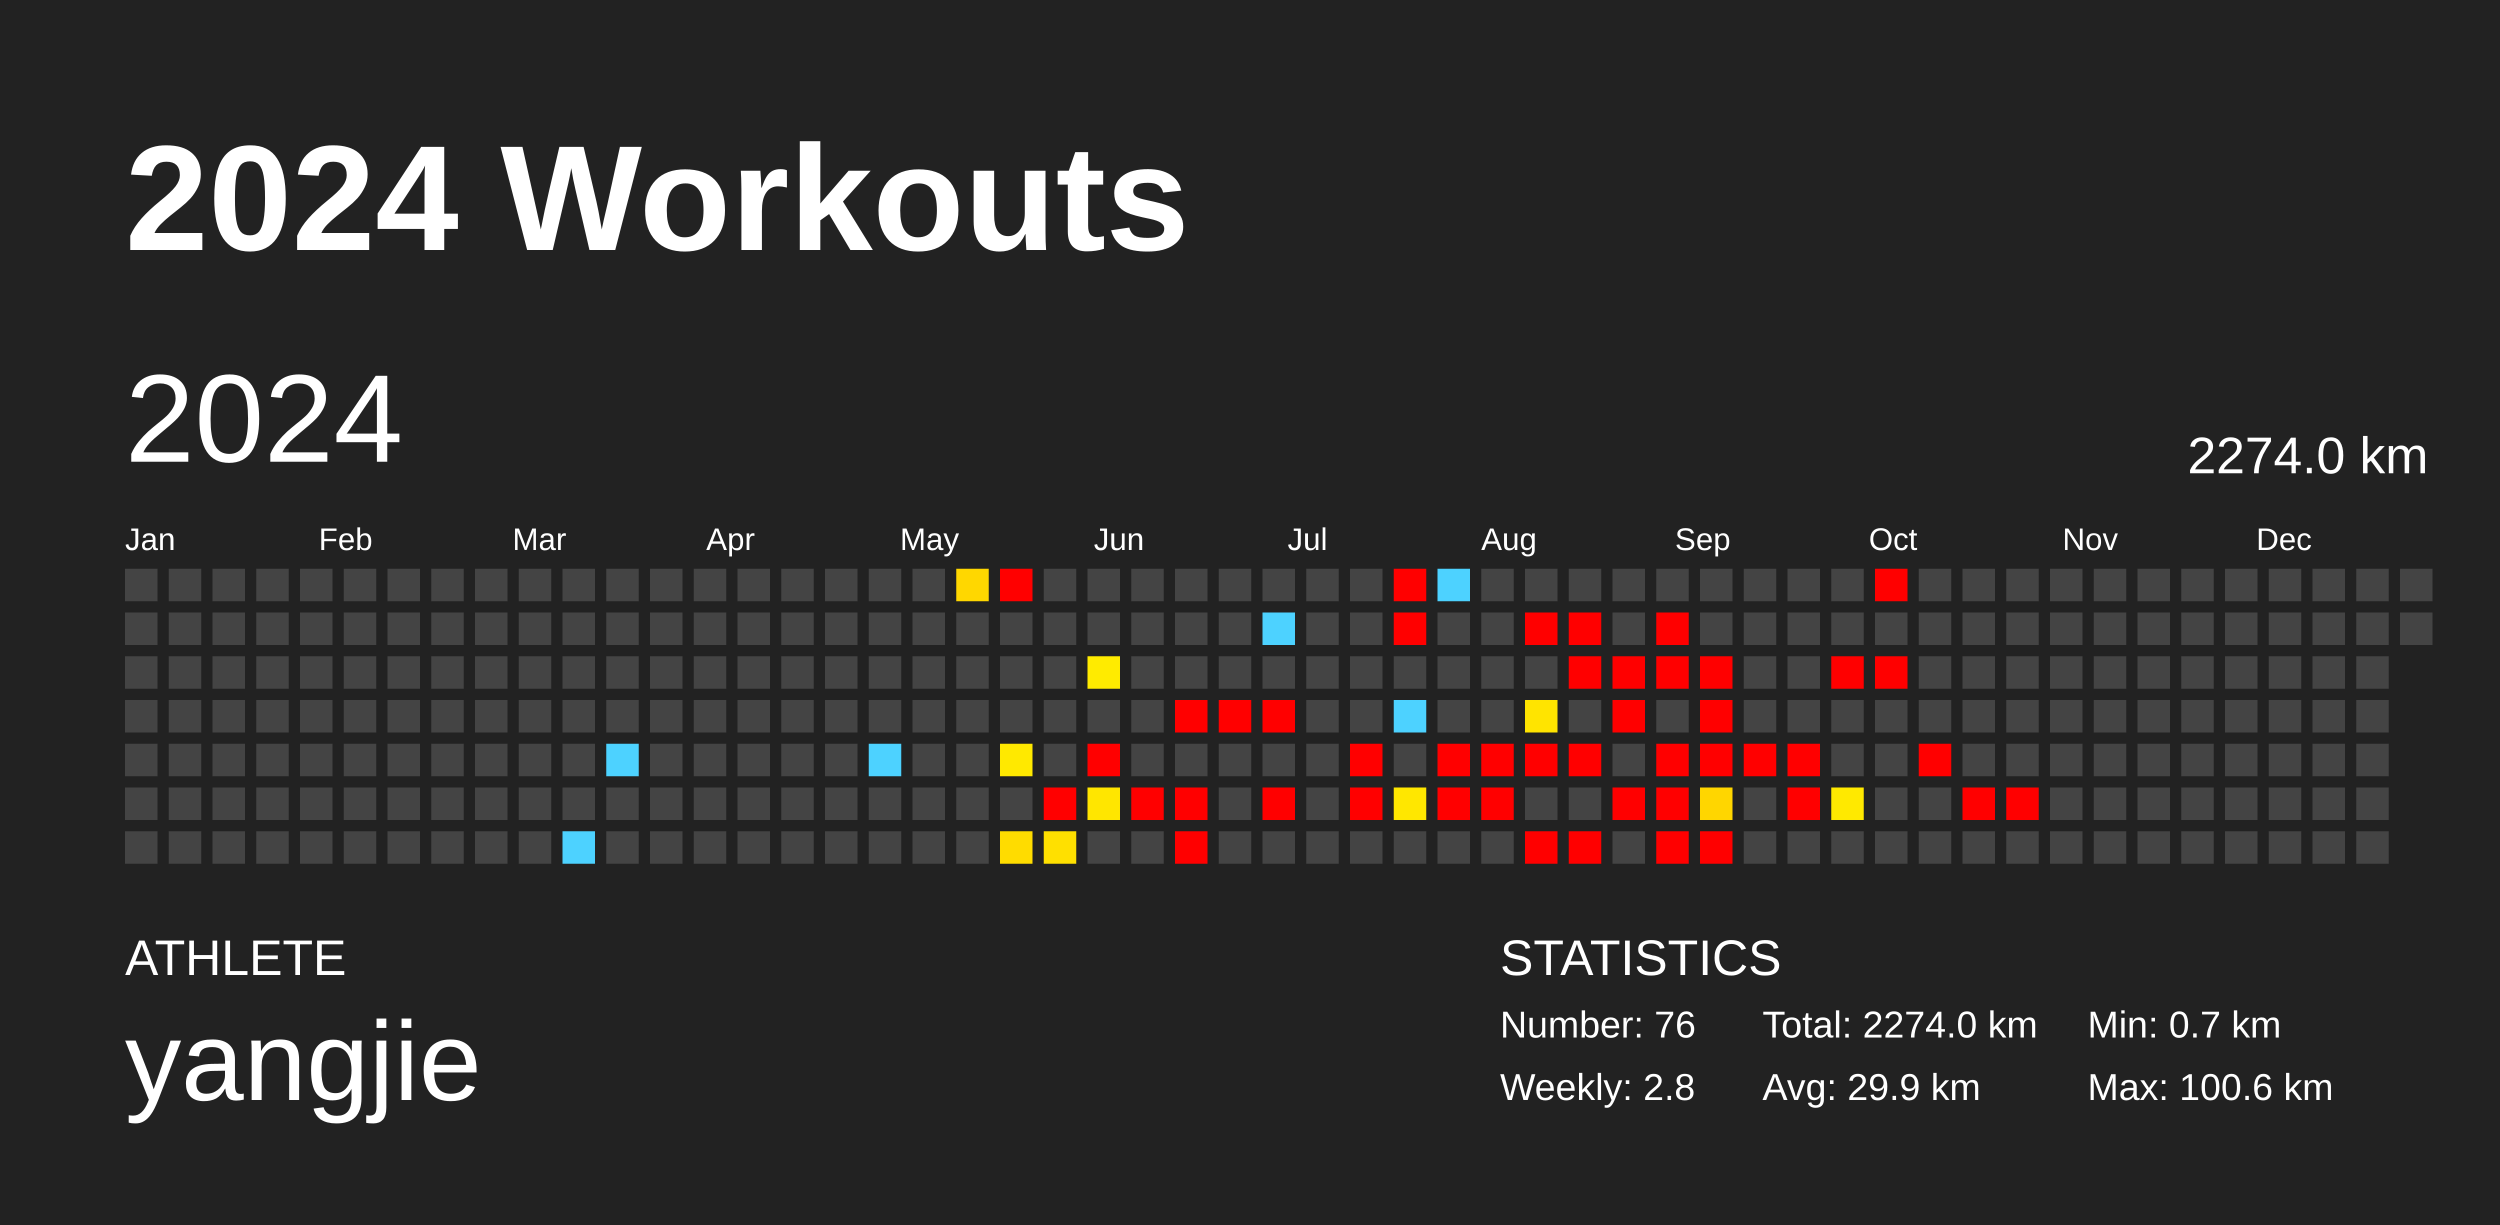
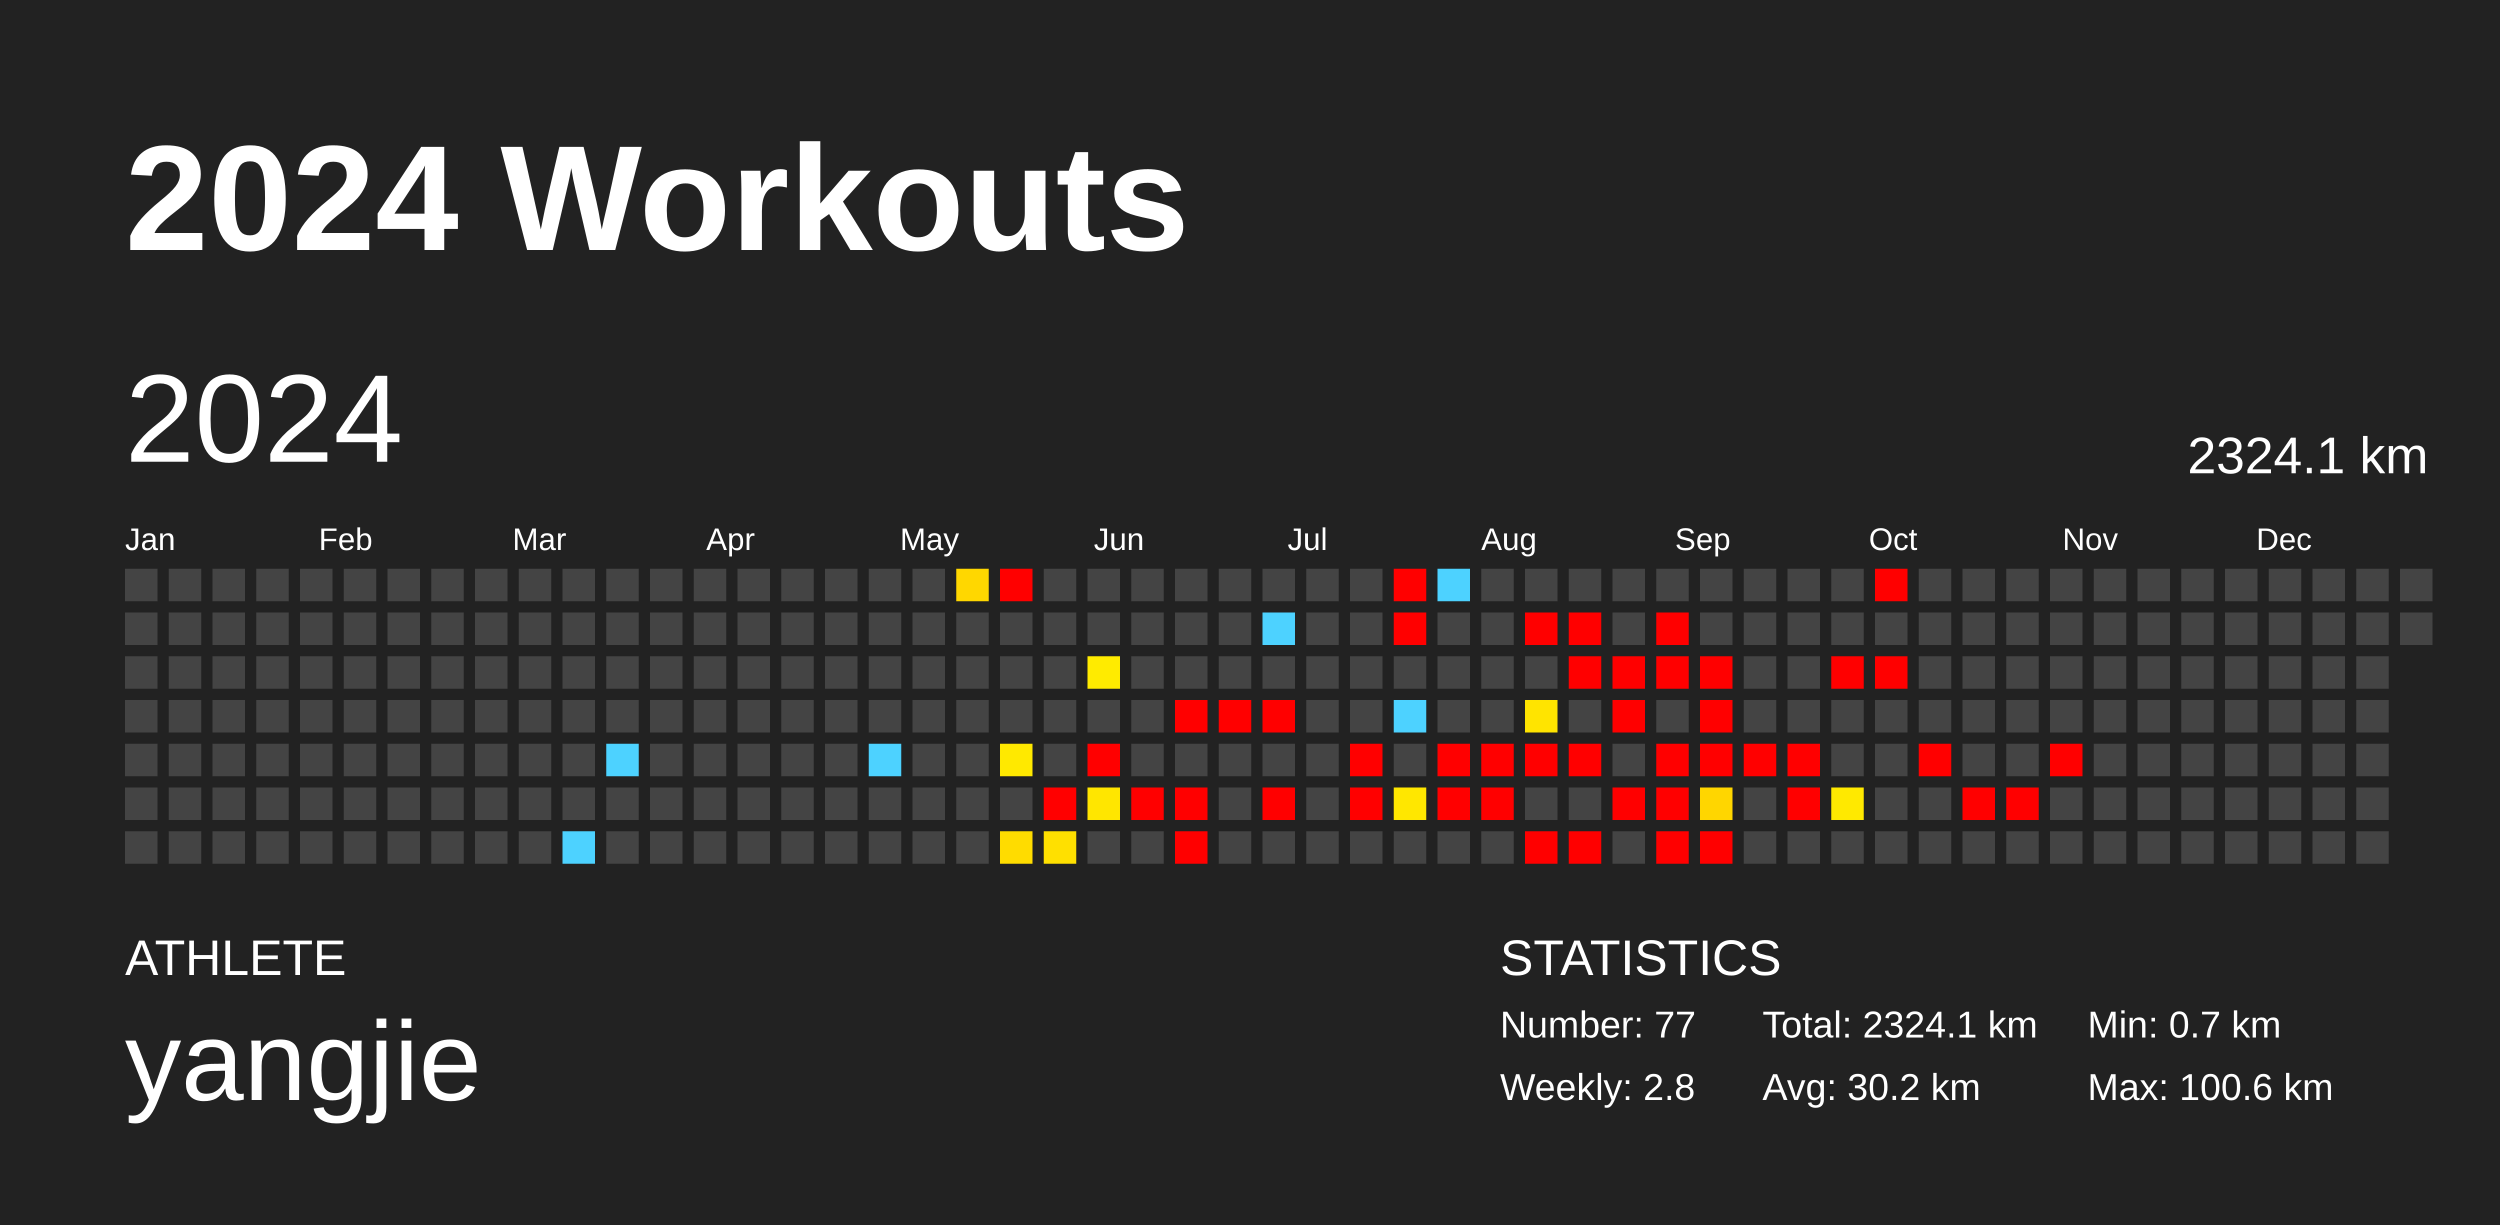
<svg xmlns="http://www.w3.org/2000/svg" baseProfile="full" height="98mm" version="1.1" viewBox="0,0,200,98" width="200mm">
  <defs />
  <rect fill="#222222" height="98" width="200" x="0" y="0" />
  <text fill="#FFFFFF" style="font-size:12px; font-family:Arial; font-weight:bold;" x="10" y="20">2024 Workouts</text>
  <text fill="#FFFFFF" style="font-size:4px; font-family:Arial" x="10" y="78">ATHLETE</text>
  <text fill="#FFFFFF" style="font-size:9px; font-family:Arial" x="10" y="88">yangjie</text>
  <text fill="#FFFFFF" style="font-size:4px; font-family:Arial" x="120" y="78">STATISTICS</text>
-   <text fill="#FFFFFF" style="font-size:3px; font-family:Arial" x="120" y="83">Number: 76</text>
+   <text fill="#FFFFFF" style="font-size:3px; font-family:Arial" x="120" y="83">Number: 77</text>
  <text fill="#FFFFFF" style="font-size:3px; font-family:Arial" x="120" y="88">Weekly: 2.8</text>
-   <text fill="#FFFFFF" style="font-size:3px; font-family:Arial" x="141" y="83">Total: 2274.0 km</text>
-   <text fill="#FFFFFF" style="font-size:3px; font-family:Arial" x="141" y="88">Avg: 29.9 km</text>
+   <text fill="#FFFFFF" style="font-size:3px; font-family:Arial" x="141" y="83">Total: 2324.1 km</text>
+   <text fill="#FFFFFF" style="font-size:3px; font-family:Arial" x="141" y="88">Avg: 30.2 km</text>
  <text fill="#FFFFFF" style="font-size:3px; font-family:Arial" x="167" y="83">Min: 0.7 km</text>
  <text fill="#FFFFFF" style="font-size:3px; font-family:Arial" x="167" y="88">Max: 100.6 km</text>
  <text dominant-baseline="hanging" fill="#FFFFFF" style="font-size:10.0px; font-family:Arial;" x="10" y="30">2024</text>
-   <text dominant-baseline="hanging" fill="#FFFFFF" style="font-size:4.125px; font-family:Arial;" x="175" y="35">2274.0 km</text>
+   <text dominant-baseline="hanging" fill="#FFFFFF" style="font-size:4.125px; font-family:Arial;" x="175" y="35">2324.1 km</text>
  <text fill="#FFFFFF" style="font-size:2.5px; font-family:Arial" x="10.0" y="44">Jan</text>
  <text fill="#FFFFFF" style="font-size:2.5px; font-family:Arial" x="25.5" y="44">Feb</text>
  <text fill="#FFFFFF" style="font-size:2.5px; font-family:Arial" x="41.0" y="44">Mar</text>
  <text fill="#FFFFFF" style="font-size:2.5px; font-family:Arial" x="56.5" y="44">Apr</text>
  <text fill="#FFFFFF" style="font-size:2.5px; font-family:Arial" x="72.0" y="44">May</text>
  <text fill="#FFFFFF" style="font-size:2.5px; font-family:Arial" x="87.5" y="44">Jun</text>
  <text fill="#FFFFFF" style="font-size:2.5px; font-family:Arial" x="103.0" y="44">Jul</text>
  <text fill="#FFFFFF" style="font-size:2.5px; font-family:Arial" x="118.5" y="44">Aug</text>
  <text fill="#FFFFFF" style="font-size:2.5px; font-family:Arial" x="134.0" y="44">Sep</text>
  <text fill="#FFFFFF" style="font-size:2.5px; font-family:Arial" x="149.5" y="44">Oct</text>
  <text fill="#FFFFFF" style="font-size:2.5px; font-family:Arial" x="165.0" y="44">Nov</text>
  <text fill="#FFFFFF" style="font-size:2.5px; font-family:Arial" x="180.5" y="44">Dec</text>
  <rect fill="#444444" height="2.6" width="2.6" x="10.0" y="45.5" />
  <rect fill="#444444" height="2.6" width="2.6" x="10.0" y="49.0" />
  <rect fill="#444444" height="2.6" width="2.6" x="10.0" y="52.5" />
  <rect fill="#444444" height="2.6" width="2.6" x="10.0" y="56.0" />
  <rect fill="#444444" height="2.6" width="2.6" x="10.0" y="59.5" />
  <rect fill="#444444" height="2.6" width="2.6" x="10.0" y="63.0" />
  <rect fill="#444444" height="2.6" width="2.6" x="10.0" y="66.5" />
  <rect fill="#444444" height="2.6" width="2.6" x="13.5" y="45.5" />
  <rect fill="#444444" height="2.6" width="2.6" x="13.5" y="49.0" />
  <rect fill="#444444" height="2.6" width="2.6" x="13.5" y="52.5" />
  <rect fill="#444444" height="2.6" width="2.6" x="13.5" y="56.0" />
  <rect fill="#444444" height="2.6" width="2.6" x="13.5" y="59.5" />
  <rect fill="#444444" height="2.6" width="2.6" x="13.5" y="63.0" />
  <rect fill="#444444" height="2.6" width="2.6" x="13.5" y="66.5" />
  <rect fill="#444444" height="2.6" width="2.6" x="17.0" y="45.5" />
  <rect fill="#444444" height="2.6" width="2.6" x="17.0" y="49.0" />
  <rect fill="#444444" height="2.6" width="2.6" x="17.0" y="52.5" />
  <rect fill="#444444" height="2.6" width="2.6" x="17.0" y="56.0" />
  <rect fill="#444444" height="2.6" width="2.6" x="17.0" y="59.5" />
  <rect fill="#444444" height="2.6" width="2.6" x="17.0" y="63.0" />
  <rect fill="#444444" height="2.6" width="2.6" x="17.0" y="66.5" />
  <rect fill="#444444" height="2.6" width="2.6" x="20.5" y="45.5" />
  <rect fill="#444444" height="2.6" width="2.6" x="20.5" y="49.0" />
  <rect fill="#444444" height="2.6" width="2.6" x="20.5" y="52.5" />
  <rect fill="#444444" height="2.6" width="2.6" x="20.5" y="56.0" />
  <rect fill="#444444" height="2.6" width="2.6" x="20.5" y="59.5" />
  <rect fill="#444444" height="2.6" width="2.6" x="20.5" y="63.0" />
  <rect fill="#444444" height="2.6" width="2.6" x="20.5" y="66.5" />
  <rect fill="#444444" height="2.6" width="2.6" x="24.0" y="45.5" />
  <rect fill="#444444" height="2.6" width="2.6" x="24.0" y="49.0" />
  <rect fill="#444444" height="2.6" width="2.6" x="24.0" y="52.5" />
  <rect fill="#444444" height="2.6" width="2.6" x="24.0" y="56.0" />
  <rect fill="#444444" height="2.6" width="2.6" x="24.0" y="59.5" />
  <rect fill="#444444" height="2.6" width="2.6" x="24.0" y="63.0" />
  <rect fill="#444444" height="2.6" width="2.6" x="24.0" y="66.5" />
  <rect fill="#444444" height="2.6" width="2.6" x="27.5" y="45.5" />
  <rect fill="#444444" height="2.6" width="2.6" x="27.5" y="49.0" />
  <rect fill="#444444" height="2.6" width="2.6" x="27.5" y="52.5" />
  <rect fill="#444444" height="2.6" width="2.6" x="27.5" y="56.0" />
  <rect fill="#444444" height="2.6" width="2.6" x="27.5" y="59.5" />
  <rect fill="#444444" height="2.6" width="2.6" x="27.5" y="63.0" />
  <rect fill="#444444" height="2.6" width="2.6" x="27.5" y="66.5" />
  <rect fill="#444444" height="2.6" width="2.6" x="31.0" y="45.5" />
  <rect fill="#444444" height="2.6" width="2.6" x="31.0" y="49.0" />
  <rect fill="#444444" height="2.6" width="2.6" x="31.0" y="52.5" />
  <rect fill="#444444" height="2.6" width="2.6" x="31.0" y="56.0" />
  <rect fill="#444444" height="2.6" width="2.6" x="31.0" y="59.5" />
  <rect fill="#444444" height="2.6" width="2.6" x="31.0" y="63.0" />
  <rect fill="#444444" height="2.6" width="2.6" x="31.0" y="66.5" />
  <rect fill="#444444" height="2.6" width="2.6" x="34.5" y="45.5" />
  <rect fill="#444444" height="2.6" width="2.6" x="34.5" y="49.0" />
  <rect fill="#444444" height="2.6" width="2.6" x="34.5" y="52.5" />
  <rect fill="#444444" height="2.6" width="2.6" x="34.5" y="56.0" />
  <rect fill="#444444" height="2.6" width="2.6" x="34.5" y="59.5" />
  <rect fill="#444444" height="2.6" width="2.6" x="34.5" y="63.0" />
  <rect fill="#444444" height="2.6" width="2.6" x="34.5" y="66.5" />
  <rect fill="#444444" height="2.6" width="2.6" x="38.0" y="45.5" />
  <rect fill="#444444" height="2.6" width="2.6" x="38.0" y="49.0" />
  <rect fill="#444444" height="2.6" width="2.6" x="38.0" y="52.5" />
  <rect fill="#444444" height="2.6" width="2.6" x="38.0" y="56.0" />
  <rect fill="#444444" height="2.6" width="2.6" x="38.0" y="59.5" />
  <rect fill="#444444" height="2.6" width="2.6" x="38.0" y="63.0" />
  <rect fill="#444444" height="2.6" width="2.6" x="38.0" y="66.5" />
  <rect fill="#444444" height="2.6" width="2.6" x="41.5" y="45.5" />
  <rect fill="#444444" height="2.6" width="2.6" x="41.5" y="49.0" />
  <rect fill="#444444" height="2.6" width="2.6" x="41.5" y="52.5" />
  <rect fill="#444444" height="2.6" width="2.6" x="41.5" y="56.0" />
  <rect fill="#444444" height="2.6" width="2.6" x="41.5" y="59.5" />
  <rect fill="#444444" height="2.6" width="2.6" x="41.5" y="63.0" />
  <rect fill="#444444" height="2.6" width="2.6" x="41.5" y="66.5" />
  <rect fill="#444444" height="2.6" width="2.6" x="45.0" y="45.5" />
  <rect fill="#444444" height="2.6" width="2.6" x="45.0" y="49.0" />
  <rect fill="#444444" height="2.6" width="2.6" x="45.0" y="52.5" />
  <rect fill="#444444" height="2.6" width="2.6" x="45.0" y="56.0" />
  <rect fill="#444444" height="2.6" width="2.6" x="45.0" y="59.5" />
  <rect fill="#444444" height="2.6" width="2.6" x="45.0" y="63.0" />
  <rect fill="#4dd2ff" height="2.6" width="2.6" x="45.0" y="66.5" />
  <rect fill="#444444" height="2.6" width="2.6" x="48.5" y="45.5" />
  <rect fill="#444444" height="2.6" width="2.6" x="48.5" y="49.0" />
  <rect fill="#444444" height="2.6" width="2.6" x="48.5" y="52.5" />
  <rect fill="#444444" height="2.6" width="2.6" x="48.5" y="56.0" />
  <rect fill="#4dd2ff" height="2.6" width="2.6" x="48.5" y="59.5" />
  <rect fill="#444444" height="2.6" width="2.6" x="48.5" y="63.0" />
  <rect fill="#444444" height="2.6" width="2.6" x="48.5" y="66.5" />
  <rect fill="#444444" height="2.6" width="2.6" x="52.0" y="45.5" />
  <rect fill="#444444" height="2.6" width="2.6" x="52.0" y="49.0" />
  <rect fill="#444444" height="2.6" width="2.6" x="52.0" y="52.5" />
  <rect fill="#444444" height="2.6" width="2.6" x="52.0" y="56.0" />
  <rect fill="#444444" height="2.6" width="2.6" x="52.0" y="59.5" />
  <rect fill="#444444" height="2.6" width="2.6" x="52.0" y="63.0" />
  <rect fill="#444444" height="2.6" width="2.6" x="52.0" y="66.5" />
  <rect fill="#444444" height="2.6" width="2.6" x="55.5" y="45.5" />
  <rect fill="#444444" height="2.6" width="2.6" x="55.5" y="49.0" />
  <rect fill="#444444" height="2.6" width="2.6" x="55.5" y="52.5" />
  <rect fill="#444444" height="2.6" width="2.6" x="55.5" y="56.0" />
  <rect fill="#444444" height="2.6" width="2.6" x="55.5" y="59.5" />
  <rect fill="#444444" height="2.6" width="2.6" x="55.5" y="63.0" />
  <rect fill="#444444" height="2.6" width="2.6" x="55.5" y="66.5" />
  <rect fill="#444444" height="2.6" width="2.6" x="59.0" y="45.5" />
  <rect fill="#444444" height="2.6" width="2.6" x="59.0" y="49.0" />
  <rect fill="#444444" height="2.6" width="2.6" x="59.0" y="52.5" />
  <rect fill="#444444" height="2.6" width="2.6" x="59.0" y="56.0" />
  <rect fill="#444444" height="2.6" width="2.6" x="59.0" y="59.5" />
  <rect fill="#444444" height="2.6" width="2.6" x="59.0" y="63.0" />
  <rect fill="#444444" height="2.6" width="2.6" x="59.0" y="66.5" />
  <rect fill="#444444" height="2.6" width="2.6" x="62.5" y="45.5" />
  <rect fill="#444444" height="2.6" width="2.6" x="62.5" y="49.0" />
  <rect fill="#444444" height="2.6" width="2.6" x="62.5" y="52.5" />
  <rect fill="#444444" height="2.6" width="2.6" x="62.5" y="56.0" />
  <rect fill="#444444" height="2.6" width="2.6" x="62.5" y="59.5" />
  <rect fill="#444444" height="2.6" width="2.6" x="62.5" y="63.0" />
  <rect fill="#444444" height="2.6" width="2.6" x="62.5" y="66.5" />
  <rect fill="#444444" height="2.6" width="2.6" x="66.0" y="45.5" />
  <rect fill="#444444" height="2.6" width="2.6" x="66.0" y="49.0" />
  <rect fill="#444444" height="2.6" width="2.6" x="66.0" y="52.5" />
  <rect fill="#444444" height="2.6" width="2.6" x="66.0" y="56.0" />
  <rect fill="#444444" height="2.6" width="2.6" x="66.0" y="59.5" />
  <rect fill="#444444" height="2.6" width="2.6" x="66.0" y="63.0" />
  <rect fill="#444444" height="2.6" width="2.6" x="66.0" y="66.5" />
  <rect fill="#444444" height="2.6" width="2.6" x="69.5" y="45.5" />
  <rect fill="#444444" height="2.6" width="2.6" x="69.5" y="49.0" />
  <rect fill="#444444" height="2.6" width="2.6" x="69.5" y="52.5" />
  <rect fill="#444444" height="2.6" width="2.6" x="69.5" y="56.0" />
  <rect fill="#4dd2ff" height="2.6" width="2.6" x="69.5" y="59.5" />
  <rect fill="#444444" height="2.6" width="2.6" x="69.5" y="63.0" />
  <rect fill="#444444" height="2.6" width="2.6" x="69.5" y="66.5" />
  <rect fill="#444444" height="2.6" width="2.6" x="73.0" y="45.5" />
  <rect fill="#444444" height="2.6" width="2.6" x="73.0" y="49.0" />
  <rect fill="#444444" height="2.6" width="2.6" x="73.0" y="52.5" />
  <rect fill="#444444" height="2.6" width="2.6" x="73.0" y="56.0" />
  <rect fill="#444444" height="2.6" width="2.6" x="73.0" y="59.5" />
  <rect fill="#444444" height="2.6" width="2.6" x="73.0" y="63.0" />
  <rect fill="#444444" height="2.6" width="2.6" x="73.0" y="66.5" />
  <rect fill="#ffd700" height="2.6" width="2.6" x="76.5" y="45.5" />
  <rect fill="#444444" height="2.6" width="2.6" x="76.5" y="49.0" />
  <rect fill="#444444" height="2.6" width="2.6" x="76.5" y="52.5" />
  <rect fill="#444444" height="2.6" width="2.6" x="76.5" y="56.0" />
  <rect fill="#444444" height="2.6" width="2.6" x="76.5" y="59.5" />
  <rect fill="#444444" height="2.6" width="2.6" x="76.5" y="63.0" />
  <rect fill="#444444" height="2.6" width="2.6" x="76.5" y="66.5" />
  <rect fill="red" height="2.6" width="2.6" x="80.0" y="45.5" />
  <rect fill="#444444" height="2.6" width="2.6" x="80.0" y="49.0" />
  <rect fill="#444444" height="2.6" width="2.6" x="80.0" y="52.5" />
  <rect fill="#444444" height="2.6" width="2.6" x="80.0" y="56.0" />
  <rect fill="#ffe900" height="2.6" width="2.6" x="80.0" y="59.5" />
  <rect fill="#444444" height="2.6" width="2.6" x="80.0" y="63.0" />
  <rect fill="#ffdc00" height="2.6" width="2.6" x="80.0" y="66.5" />
  <rect fill="#444444" height="2.6" width="2.6" x="83.5" y="45.5" />
  <rect fill="#444444" height="2.6" width="2.6" x="83.5" y="49.0" />
  <rect fill="#444444" height="2.6" width="2.6" x="83.5" y="52.5" />
  <rect fill="#444444" height="2.6" width="2.6" x="83.5" y="56.0" />
  <rect fill="#444444" height="2.6" width="2.6" x="83.5" y="59.5" />
  <rect fill="red" height="2.6" width="2.6" x="83.5" y="63.0" />
  <rect fill="#ffe000" height="2.6" width="2.6" x="83.5" y="66.5" />
  <rect fill="#444444" height="2.6" width="2.6" x="87.0" y="45.5" />
  <rect fill="#444444" height="2.6" width="2.6" x="87.0" y="49.0" />
  <rect fill="#ffeb00" height="2.6" width="2.6" x="87.0" y="52.5" />
  <rect fill="#444444" height="2.6" width="2.6" x="87.0" y="56.0" />
  <rect fill="red" height="2.6" width="2.6" x="87.0" y="59.5" />
  <rect fill="#ffe600" height="2.6" width="2.6" x="87.0" y="63.0" />
  <rect fill="#444444" height="2.6" width="2.6" x="87.0" y="66.5" />
  <rect fill="#444444" height="2.6" width="2.6" x="90.5" y="45.5" />
  <rect fill="#444444" height="2.6" width="2.6" x="90.5" y="49.0" />
  <rect fill="#444444" height="2.6" width="2.6" x="90.5" y="52.5" />
  <rect fill="#444444" height="2.6" width="2.6" x="90.5" y="56.0" />
  <rect fill="#444444" height="2.6" width="2.6" x="90.5" y="59.5" />
  <rect fill="red" height="2.6" width="2.6" x="90.5" y="63.0" />
  <rect fill="#444444" height="2.6" width="2.6" x="90.5" y="66.5" />
  <rect fill="#444444" height="2.6" width="2.6" x="94.0" y="45.5" />
  <rect fill="#444444" height="2.6" width="2.6" x="94.0" y="49.0" />
  <rect fill="#444444" height="2.6" width="2.6" x="94.0" y="52.5" />
  <rect fill="red" height="2.6" width="2.6" x="94.0" y="56.0" />
  <rect fill="#444444" height="2.6" width="2.6" x="94.0" y="59.5" />
  <rect fill="red" height="2.6" width="2.6" x="94.0" y="63.0" />
  <rect fill="red" height="2.6" width="2.6" x="94.0" y="66.5" />
  <rect fill="#444444" height="2.6" width="2.6" x="97.5" y="45.5" />
  <rect fill="#444444" height="2.6" width="2.6" x="97.5" y="49.0" />
  <rect fill="#444444" height="2.6" width="2.6" x="97.5" y="52.5" />
  <rect fill="red" height="2.6" width="2.6" x="97.5" y="56.0" />
  <rect fill="#444444" height="2.6" width="2.6" x="97.5" y="59.5" />
  <rect fill="#444444" height="2.6" width="2.6" x="97.5" y="63.0" />
  <rect fill="#444444" height="2.6" width="2.6" x="97.5" y="66.5" />
  <rect fill="#444444" height="2.6" width="2.6" x="101.0" y="45.5" />
  <rect fill="#4dd2ff" height="2.6" width="2.6" x="101.0" y="49.0" />
  <rect fill="#444444" height="2.6" width="2.6" x="101.0" y="52.5" />
  <rect fill="red" height="2.6" width="2.6" x="101.0" y="56.0" />
  <rect fill="#444444" height="2.6" width="2.6" x="101.0" y="59.5" />
  <rect fill="red" height="2.6" width="2.6" x="101.0" y="63.0" />
  <rect fill="#444444" height="2.6" width="2.6" x="101.0" y="66.5" />
  <rect fill="#444444" height="2.6" width="2.6" x="104.5" y="45.5" />
  <rect fill="#444444" height="2.6" width="2.6" x="104.5" y="49.0" />
  <rect fill="#444444" height="2.6" width="2.6" x="104.5" y="52.5" />
  <rect fill="#444444" height="2.6" width="2.6" x="104.5" y="56.0" />
  <rect fill="#444444" height="2.6" width="2.6" x="104.5" y="59.5" />
  <rect fill="#444444" height="2.6" width="2.6" x="104.5" y="63.0" />
  <rect fill="#444444" height="2.6" width="2.6" x="104.5" y="66.5" />
  <rect fill="#444444" height="2.6" width="2.6" x="108.0" y="45.5" />
  <rect fill="#444444" height="2.6" width="2.6" x="108.0" y="49.0" />
  <rect fill="#444444" height="2.6" width="2.6" x="108.0" y="52.5" />
  <rect fill="#444444" height="2.6" width="2.6" x="108.0" y="56.0" />
  <rect fill="red" height="2.6" width="2.6" x="108.0" y="59.5" />
  <rect fill="red" height="2.6" width="2.6" x="108.0" y="63.0" />
  <rect fill="#444444" height="2.6" width="2.6" x="108.0" y="66.5" />
  <rect fill="red" height="2.6" width="2.6" x="111.5" y="45.5" />
  <rect fill="red" height="2.6" width="2.6" x="111.5" y="49.0" />
  <rect fill="#444444" height="2.6" width="2.6" x="111.5" y="52.5" />
  <rect fill="#4dd2ff" height="2.6" width="2.6" x="111.5" y="56.0" />
  <rect fill="#444444" height="2.6" width="2.6" x="111.5" y="59.5" />
  <rect fill="#ffe700" height="2.6" width="2.6" x="111.5" y="63.0" />
  <rect fill="#444444" height="2.6" width="2.6" x="111.5" y="66.5" />
  <rect fill="#4dd2ff" height="2.6" width="2.6" x="115.0" y="45.5" />
  <rect fill="#444444" height="2.6" width="2.6" x="115.0" y="49.0" />
  <rect fill="#444444" height="2.6" width="2.6" x="115.0" y="52.5" />
  <rect fill="#444444" height="2.6" width="2.6" x="115.0" y="56.0" />
  <rect fill="red" height="2.6" width="2.6" x="115.0" y="59.5" />
  <rect fill="red" height="2.6" width="2.6" x="115.0" y="63.0" />
  <rect fill="#444444" height="2.6" width="2.6" x="115.0" y="66.5" />
  <rect fill="#444444" height="2.6" width="2.6" x="118.5" y="45.5" />
  <rect fill="#444444" height="2.6" width="2.6" x="118.5" y="49.0" />
  <rect fill="#444444" height="2.6" width="2.6" x="118.5" y="52.5" />
  <rect fill="#444444" height="2.6" width="2.6" x="118.5" y="56.0" />
  <rect fill="red" height="2.6" width="2.6" x="118.5" y="59.5" />
  <rect fill="red" height="2.6" width="2.6" x="118.5" y="63.0" />
  <rect fill="#444444" height="2.6" width="2.6" x="118.5" y="66.5" />
  <rect fill="#444444" height="2.6" width="2.6" x="122.0" y="45.5" />
  <rect fill="red" height="2.6" width="2.6" x="122.0" y="49.0" />
  <rect fill="#444444" height="2.6" width="2.6" x="122.0" y="52.5" />
  <rect fill="#ffe400" height="2.6" width="2.6" x="122.0" y="56.0" />
  <rect fill="red" height="2.6" width="2.6" x="122.0" y="59.5" />
  <rect fill="#444444" height="2.6" width="2.6" x="122.0" y="63.0" />
  <rect fill="red" height="2.6" width="2.6" x="122.0" y="66.5" />
  <rect fill="#444444" height="2.6" width="2.6" x="125.5" y="45.5" />
  <rect fill="red" height="2.6" width="2.6" x="125.5" y="49.0" />
  <rect fill="red" height="2.6" width="2.6" x="125.5" y="52.5" />
  <rect fill="#444444" height="2.6" width="2.6" x="125.5" y="56.0" />
  <rect fill="red" height="2.6" width="2.6" x="125.5" y="59.5" />
  <rect fill="#444444" height="2.6" width="2.6" x="125.5" y="63.0" />
  <rect fill="red" height="2.6" width="2.6" x="125.5" y="66.5" />
  <rect fill="#444444" height="2.6" width="2.6" x="129.0" y="45.5" />
  <rect fill="#444444" height="2.6" width="2.6" x="129.0" y="49.0" />
  <rect fill="red" height="2.6" width="2.6" x="129.0" y="52.5" />
  <rect fill="red" height="2.6" width="2.6" x="129.0" y="56.0" />
  <rect fill="#444444" height="2.6" width="2.6" x="129.0" y="59.5" />
  <rect fill="red" height="2.6" width="2.6" x="129.0" y="63.0" />
  <rect fill="#444444" height="2.6" width="2.6" x="129.0" y="66.5" />
  <rect fill="#444444" height="2.6" width="2.6" x="132.5" y="45.5" />
  <rect fill="red" height="2.6" width="2.6" x="132.5" y="49.0" />
  <rect fill="red" height="2.6" width="2.6" x="132.5" y="52.5" />
  <rect fill="#444444" height="2.6" width="2.6" x="132.5" y="56.0" />
  <rect fill="red" height="2.6" width="2.6" x="132.5" y="59.5" />
  <rect fill="red" height="2.6" width="2.6" x="132.5" y="63.0" />
  <rect fill="red" height="2.6" width="2.6" x="132.5" y="66.5" />
  <rect fill="#444444" height="2.6" width="2.6" x="136.0" y="45.5" />
  <rect fill="#444444" height="2.6" width="2.6" x="136.0" y="49.0" />
  <rect fill="red" height="2.6" width="2.6" x="136.0" y="52.5" />
  <rect fill="red" height="2.6" width="2.6" x="136.0" y="56.0" />
  <rect fill="red" height="2.6" width="2.6" x="136.0" y="59.5" />
  <rect fill="#ffd600" height="2.6" width="2.6" x="136.0" y="63.0" />
  <rect fill="red" height="2.6" width="2.6" x="136.0" y="66.5" />
  <rect fill="#444444" height="2.6" width="2.6" x="139.5" y="45.5" />
  <rect fill="#444444" height="2.6" width="2.6" x="139.5" y="49.0" />
  <rect fill="#444444" height="2.6" width="2.6" x="139.5" y="52.5" />
  <rect fill="#444444" height="2.6" width="2.6" x="139.5" y="56.0" />
  <rect fill="red" height="2.6" width="2.6" x="139.5" y="59.5" />
  <rect fill="#444444" height="2.6" width="2.6" x="139.5" y="63.0" />
  <rect fill="#444444" height="2.6" width="2.6" x="139.5" y="66.5" />
  <rect fill="#444444" height="2.6" width="2.6" x="143.0" y="45.5" />
  <rect fill="#444444" height="2.6" width="2.6" x="143.0" y="49.0" />
  <rect fill="#444444" height="2.6" width="2.6" x="143.0" y="52.5" />
  <rect fill="#444444" height="2.6" width="2.6" x="143.0" y="56.0" />
  <rect fill="red" height="2.6" width="2.6" x="143.0" y="59.5" />
  <rect fill="red" height="2.6" width="2.6" x="143.0" y="63.0" />
  <rect fill="#444444" height="2.6" width="2.6" x="143.0" y="66.5" />
  <rect fill="#444444" height="2.6" width="2.6" x="146.5" y="45.5" />
  <rect fill="#444444" height="2.6" width="2.6" x="146.5" y="49.0" />
  <rect fill="red" height="2.6" width="2.6" x="146.5" y="52.5" />
  <rect fill="#444444" height="2.6" width="2.6" x="146.5" y="56.0" />
  <rect fill="#444444" height="2.6" width="2.6" x="146.5" y="59.5" />
  <rect fill="#ffe900" height="2.6" width="2.6" x="146.5" y="63.0" />
  <rect fill="#444444" height="2.6" width="2.6" x="146.5" y="66.5" />
  <rect fill="red" height="2.6" width="2.6" x="150.0" y="45.5" />
  <rect fill="#444444" height="2.6" width="2.6" x="150.0" y="49.0" />
  <rect fill="red" height="2.6" width="2.6" x="150.0" y="52.5" />
  <rect fill="#444444" height="2.6" width="2.6" x="150.0" y="56.0" />
  <rect fill="#444444" height="2.6" width="2.6" x="150.0" y="59.5" />
  <rect fill="#444444" height="2.6" width="2.6" x="150.0" y="63.0" />
  <rect fill="#444444" height="2.6" width="2.6" x="150.0" y="66.5" />
  <rect fill="#444444" height="2.6" width="2.6" x="153.5" y="45.5" />
  <rect fill="#444444" height="2.6" width="2.6" x="153.5" y="49.0" />
  <rect fill="#444444" height="2.6" width="2.6" x="153.5" y="52.5" />
  <rect fill="#444444" height="2.6" width="2.6" x="153.5" y="56.0" />
  <rect fill="red" height="2.6" width="2.6" x="153.5" y="59.5" />
  <rect fill="#444444" height="2.6" width="2.6" x="153.5" y="63.0" />
  <rect fill="#444444" height="2.6" width="2.6" x="153.5" y="66.5" />
  <rect fill="#444444" height="2.6" width="2.6" x="157.0" y="45.5" />
  <rect fill="#444444" height="2.6" width="2.6" x="157.0" y="49.0" />
  <rect fill="#444444" height="2.6" width="2.6" x="157.0" y="52.5" />
  <rect fill="#444444" height="2.6" width="2.6" x="157.0" y="56.0" />
  <rect fill="#444444" height="2.6" width="2.6" x="157.0" y="59.5" />
  <rect fill="red" height="2.6" width="2.6" x="157.0" y="63.0" />
  <rect fill="#444444" height="2.6" width="2.6" x="157.0" y="66.5" />
  <rect fill="#444444" height="2.6" width="2.6" x="160.5" y="45.5" />
  <rect fill="#444444" height="2.6" width="2.6" x="160.5" y="49.0" />
  <rect fill="#444444" height="2.6" width="2.6" x="160.5" y="52.5" />
  <rect fill="#444444" height="2.6" width="2.6" x="160.5" y="56.0" />
  <rect fill="#444444" height="2.6" width="2.6" x="160.5" y="59.5" />
  <rect fill="red" height="2.6" width="2.6" x="160.5" y="63.0" />
  <rect fill="#444444" height="2.6" width="2.6" x="160.5" y="66.5" />
  <rect fill="#444444" height="2.6" width="2.6" x="164.0" y="45.5" />
  <rect fill="#444444" height="2.6" width="2.6" x="164.0" y="49.0" />
  <rect fill="#444444" height="2.6" width="2.6" x="164.0" y="52.5" />
  <rect fill="#444444" height="2.6" width="2.6" x="164.0" y="56.0" />
-   <rect fill="#444444" height="2.6" width="2.6" x="164.0" y="59.5" />
+   <rect fill="red" height="2.6" width="2.6" x="164.0" y="59.5" />
  <rect fill="#444444" height="2.6" width="2.6" x="164.0" y="63.0" />
  <rect fill="#444444" height="2.6" width="2.6" x="164.0" y="66.5" />
  <rect fill="#444444" height="2.6" width="2.6" x="167.5" y="45.5" />
  <rect fill="#444444" height="2.6" width="2.6" x="167.5" y="49.0" />
  <rect fill="#444444" height="2.6" width="2.6" x="167.5" y="52.5" />
  <rect fill="#444444" height="2.6" width="2.6" x="167.5" y="56.0" />
  <rect fill="#444444" height="2.6" width="2.6" x="167.5" y="59.5" />
  <rect fill="#444444" height="2.6" width="2.6" x="167.5" y="63.0" />
  <rect fill="#444444" height="2.6" width="2.6" x="167.5" y="66.5" />
  <rect fill="#444444" height="2.6" width="2.6" x="171.0" y="45.5" />
  <rect fill="#444444" height="2.6" width="2.6" x="171.0" y="49.0" />
  <rect fill="#444444" height="2.6" width="2.6" x="171.0" y="52.5" />
  <rect fill="#444444" height="2.6" width="2.6" x="171.0" y="56.0" />
  <rect fill="#444444" height="2.6" width="2.6" x="171.0" y="59.5" />
  <rect fill="#444444" height="2.6" width="2.6" x="171.0" y="63.0" />
  <rect fill="#444444" height="2.6" width="2.6" x="171.0" y="66.5" />
  <rect fill="#444444" height="2.6" width="2.6" x="174.5" y="45.5" />
  <rect fill="#444444" height="2.6" width="2.6" x="174.5" y="49.0" />
  <rect fill="#444444" height="2.6" width="2.6" x="174.5" y="52.5" />
  <rect fill="#444444" height="2.6" width="2.6" x="174.5" y="56.0" />
  <rect fill="#444444" height="2.6" width="2.6" x="174.5" y="59.5" />
  <rect fill="#444444" height="2.6" width="2.6" x="174.5" y="63.0" />
  <rect fill="#444444" height="2.6" width="2.6" x="174.5" y="66.5" />
  <rect fill="#444444" height="2.6" width="2.6" x="178.0" y="45.5" />
  <rect fill="#444444" height="2.6" width="2.6" x="178.0" y="49.0" />
  <rect fill="#444444" height="2.6" width="2.6" x="178.0" y="52.5" />
  <rect fill="#444444" height="2.6" width="2.6" x="178.0" y="56.0" />
  <rect fill="#444444" height="2.6" width="2.6" x="178.0" y="59.5" />
  <rect fill="#444444" height="2.6" width="2.6" x="178.0" y="63.0" />
  <rect fill="#444444" height="2.6" width="2.6" x="178.0" y="66.5" />
  <rect fill="#444444" height="2.6" width="2.6" x="181.5" y="45.5" />
  <rect fill="#444444" height="2.6" width="2.6" x="181.5" y="49.0" />
  <rect fill="#444444" height="2.6" width="2.6" x="181.5" y="52.5" />
  <rect fill="#444444" height="2.6" width="2.6" x="181.5" y="56.0" />
  <rect fill="#444444" height="2.6" width="2.6" x="181.5" y="59.5" />
  <rect fill="#444444" height="2.6" width="2.6" x="181.5" y="63.0" />
  <rect fill="#444444" height="2.6" width="2.6" x="181.5" y="66.5" />
  <rect fill="#444444" height="2.6" width="2.6" x="185.0" y="45.5" />
  <rect fill="#444444" height="2.6" width="2.6" x="185.0" y="49.0" />
  <rect fill="#444444" height="2.6" width="2.6" x="185.0" y="52.5" />
  <rect fill="#444444" height="2.6" width="2.6" x="185.0" y="56.0" />
  <rect fill="#444444" height="2.6" width="2.6" x="185.0" y="59.5" />
  <rect fill="#444444" height="2.6" width="2.6" x="185.0" y="63.0" />
  <rect fill="#444444" height="2.6" width="2.6" x="185.0" y="66.5" />
  <rect fill="#444444" height="2.6" width="2.6" x="188.5" y="45.5" />
  <rect fill="#444444" height="2.6" width="2.6" x="188.5" y="49.0" />
  <rect fill="#444444" height="2.6" width="2.6" x="188.5" y="52.5" />
  <rect fill="#444444" height="2.6" width="2.6" x="188.5" y="56.0" />
  <rect fill="#444444" height="2.6" width="2.6" x="188.5" y="59.5" />
  <rect fill="#444444" height="2.6" width="2.6" x="188.5" y="63.0" />
  <rect fill="#444444" height="2.6" width="2.6" x="188.5" y="66.5" />
  <rect fill="#444444" height="2.6" width="2.6" x="192.0" y="45.5" />
  <rect fill="#444444" height="2.6" width="2.6" x="192.0" y="49.0" />
</svg>
